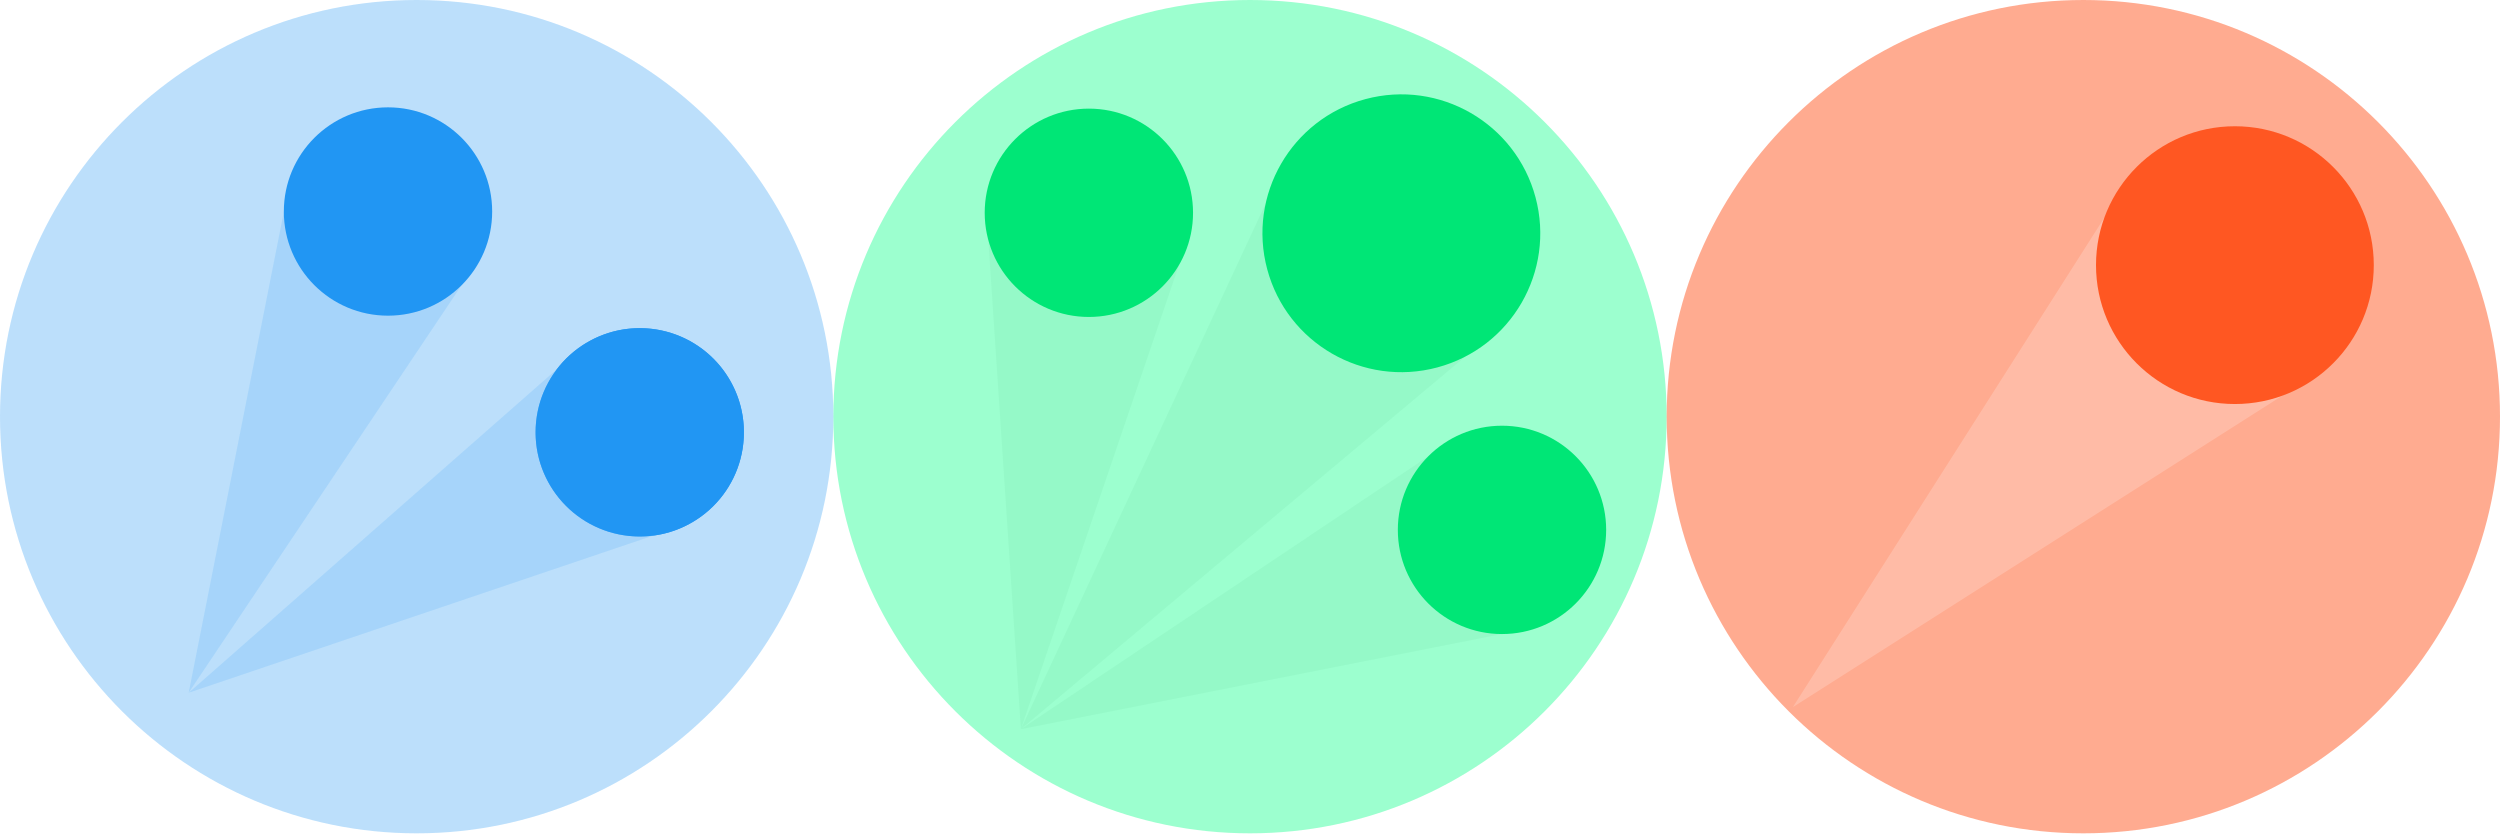
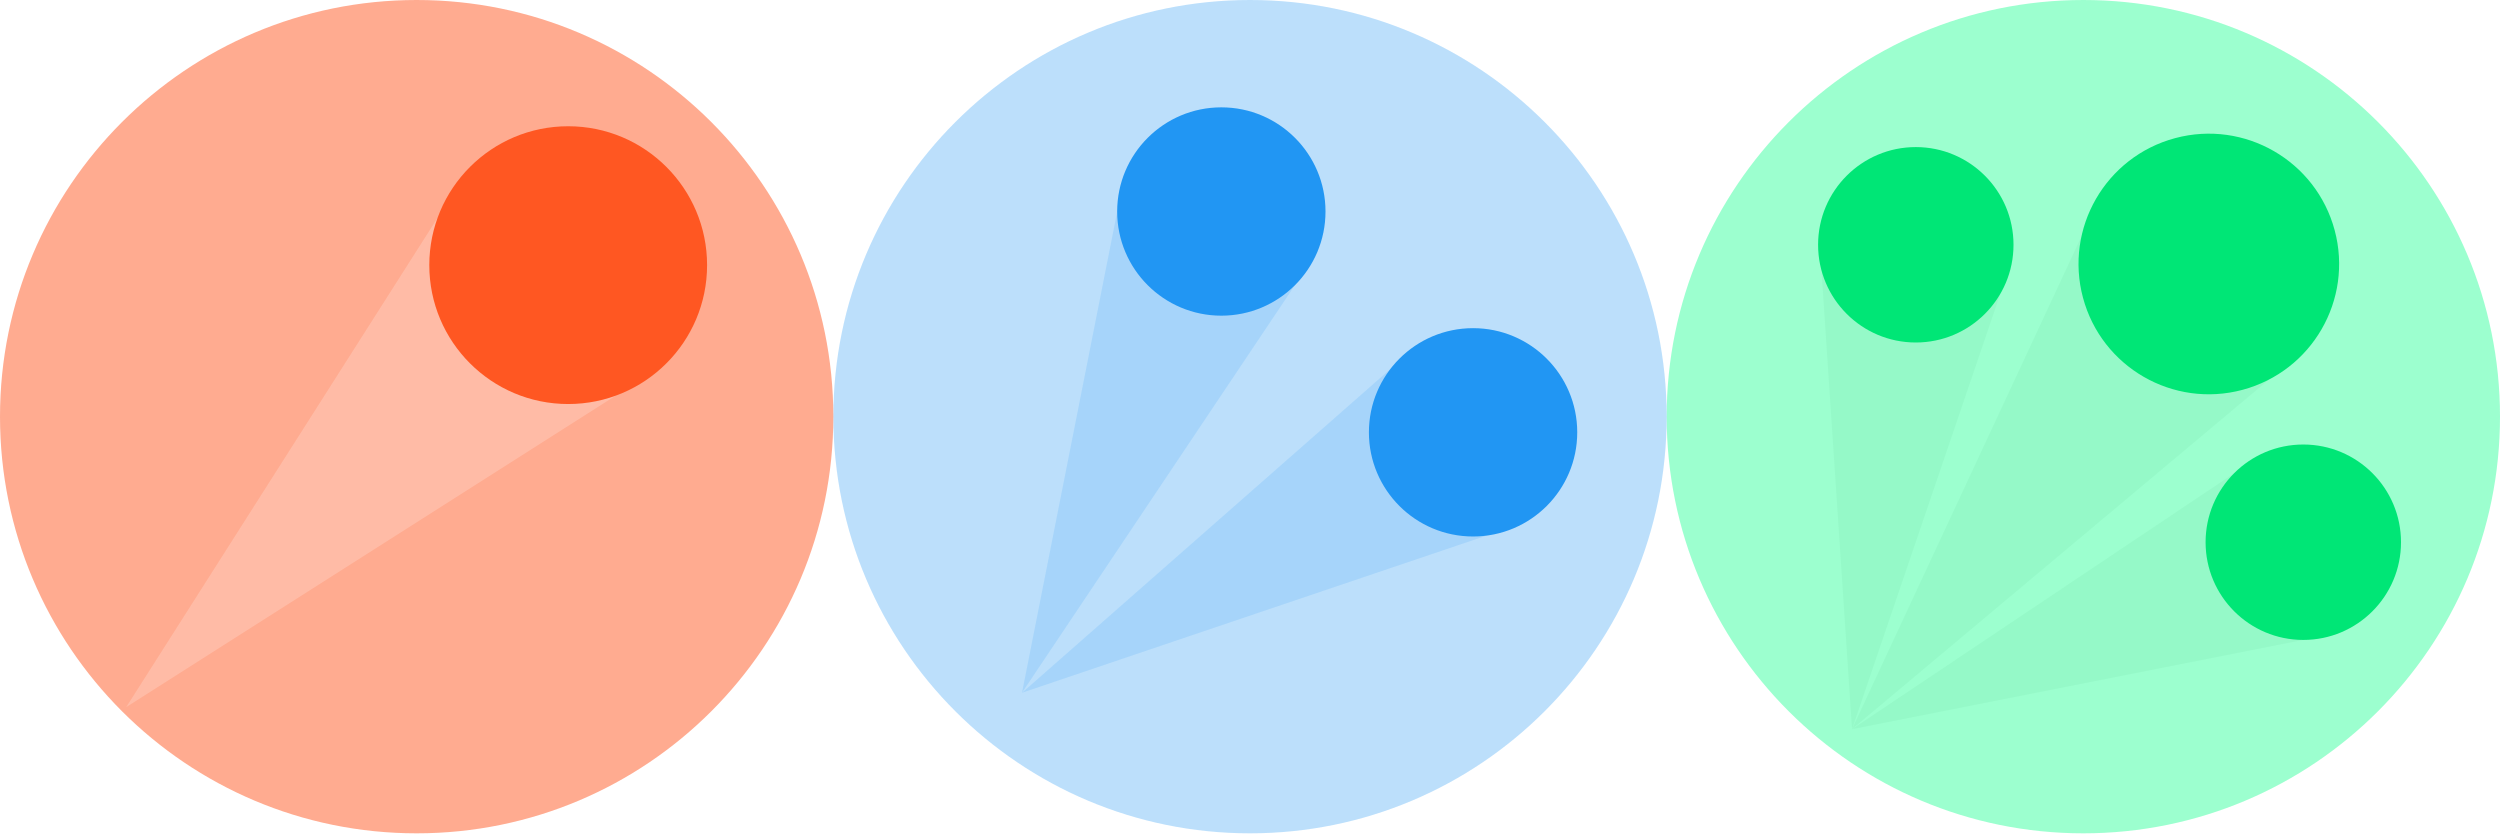
<svg xmlns="http://www.w3.org/2000/svg" height="48" width="144" version="1.1" viewBox="0 0 144 48">
-   <circle fill-rule="evenodd" transform="rotate(150)" cy="-39.99" cx="-19.462" r="6" fill="#2196f3" />
  <g>
-     <circle opacity=".5" fill-rule="evenodd" cy="24" cx="72" r="24" fill="#39ff9f" />
+     <circle opacity=".5" fill-rule="evenodd" cy="24" cx="120" r="24" fill="#39ff9f" />
    <g fill-rule="evenodd">
-       <path opacity=".5" d="m84.219 24.978 4.592 11.087-30.012 5.937z" fill="#8ef3c1" />
-       <circle cy="30.521" cx="86.515" r="6" fill="#00e676" />
+       <path opacity=".5" d="m130.52 26.032 4.308 10.4-28.153 5.569z" fill="#8ef3c1" />
+       <circle cy="31.232" cx="132.67" r="5.628" fill="#00e676" />
    </g>
-     <path opacity=".5" d="m74.371 8.566 12.694 9.74-28.262 23.691z" fill="#8ef3c1" />
-     <path d="m72.991 15.507a8 8 0 0 1 5.657 -9.798 8 8 0 0 1 9.798 5.657 8 8 0 0 1 -5.657 9.798 8 8 0 0 1 -9.798 -5.657z" fill-rule="evenodd" fill="#00e676" />
+     <path opacity=".5" d="m121.28 10.637 11.907 9.137-26.511 22.223z" fill="#8ef3c1" />
+     <path d="m119.98 17.148a7.504 7.504 0 0 1 5.306 -9.191 7.504 7.504 0 0 1 9.191 5.306 7.504 7.504 0 0 1 -5.306 9.191 7.504 7.504 0 0 1 -9.191 -5.306z" fill-rule="evenodd" fill="#00e676" />
    <g fill-rule="evenodd">
-       <path opacity=".5" d="m56.77 11.474 11.897 1.566-9.864 28.96z" fill="#8ef3c1" />
-       <circle cy="12.257" cx="62.719" r="6" fill="#00e676" />
+       <path opacity=".5" d="m104.77 13.365 11.16 1.469-9.253 27.166z" fill="#8ef3c1" />
+       <circle cy="14.1" cx="110.35" r="5.628" fill="#00e676" />
    </g>
  </g>
  <g fill-rule="evenodd">
-     <circle opacity=".5" cx="24" fill-opacity=".75" cy="24" r="24" fill="#4caaf5" />
+     <circle opacity=".5" cx="72" fill-opacity=".75" cy="24" r="24" fill="#4caaf5" />
    <g>
-       <path opacity=".5" d="m16.806 9.887 11.086 4.592-17.024 25.42z" fill="#90caf9" />
-       <circle cy="12.183" cx="22.349" r="6" fill="#2196f3" />
-       <path opacity=".5" d="m33.849 19.705 6 10.393-28.98 9.804z" fill="#90caf9" />
-       <circle cy="24.902" cx="36.849" r="6" fill="#2196f3" />
+       <path opacity=".5" d="m64.806 9.887 11.086 4.592-17.024 25.42z" fill="#90caf9" />
+       <circle cy="12.183" cx="70.349" r="6" fill="#2196f3" />
+       <path opacity=".5" d="m81.849 19.705 6 10.393-28.98 9.804z" fill="#90caf9" />
+       <circle cy="24.902" cx="84.849" r="6" fill="#2196f3" />
    </g>
  </g>
  <g>
-     <circle opacity=".5" fill-rule="evenodd" cx="120" cy="24" r="24" fill="#ff5722" />
-     <path opacity=".5" d="m123.07 9.615 11.314 11.314-31.113 19.799z" fill="#ffccbc" />
-     <circle fill-rule="evenodd" cy="15.272" cx="128.73" r="8" fill="#ff5722" />
+     <circle opacity=".5" fill-rule="evenodd" cx="24" cy="24" r="24" fill="#ff5722" />
+     <path opacity=".5" d="m27.071 9.615 11.314 11.314-31.113 19.799z" fill="#ffccbc" />
+     <circle fill-rule="evenodd" cy="15.272" cx="32.728" r="8" fill="#ff5722" />
  </g>
</svg>
